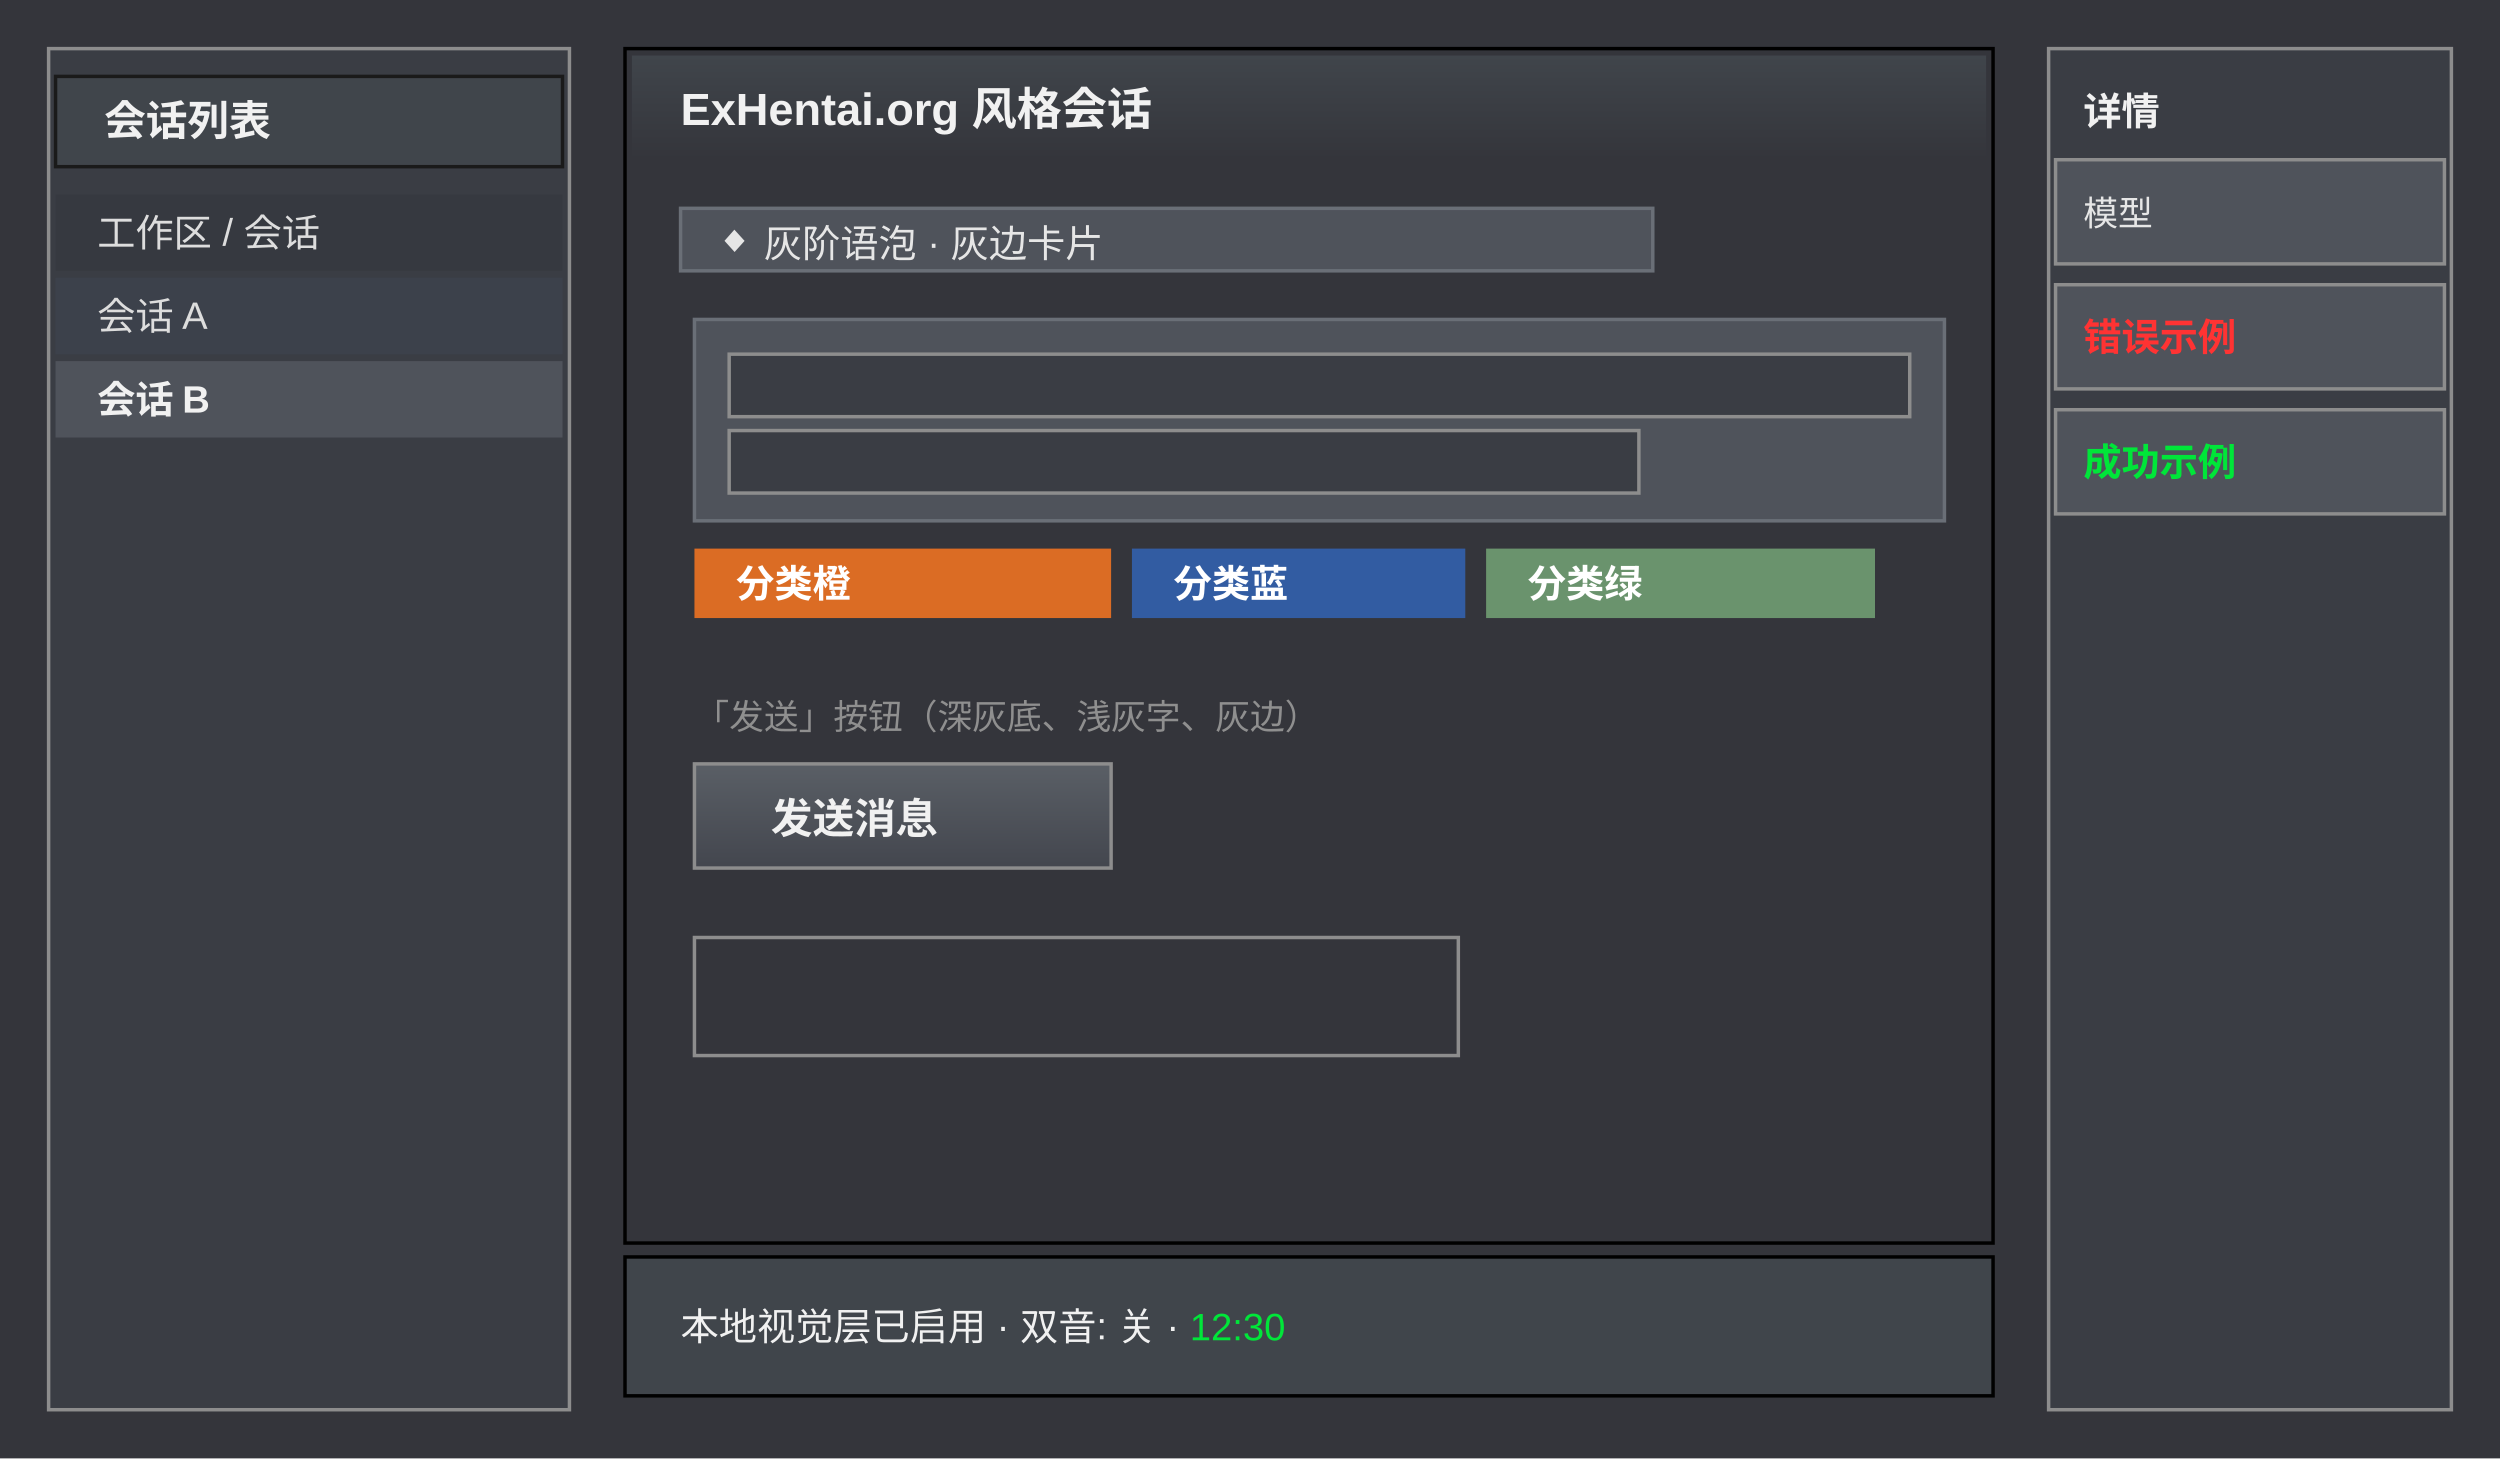
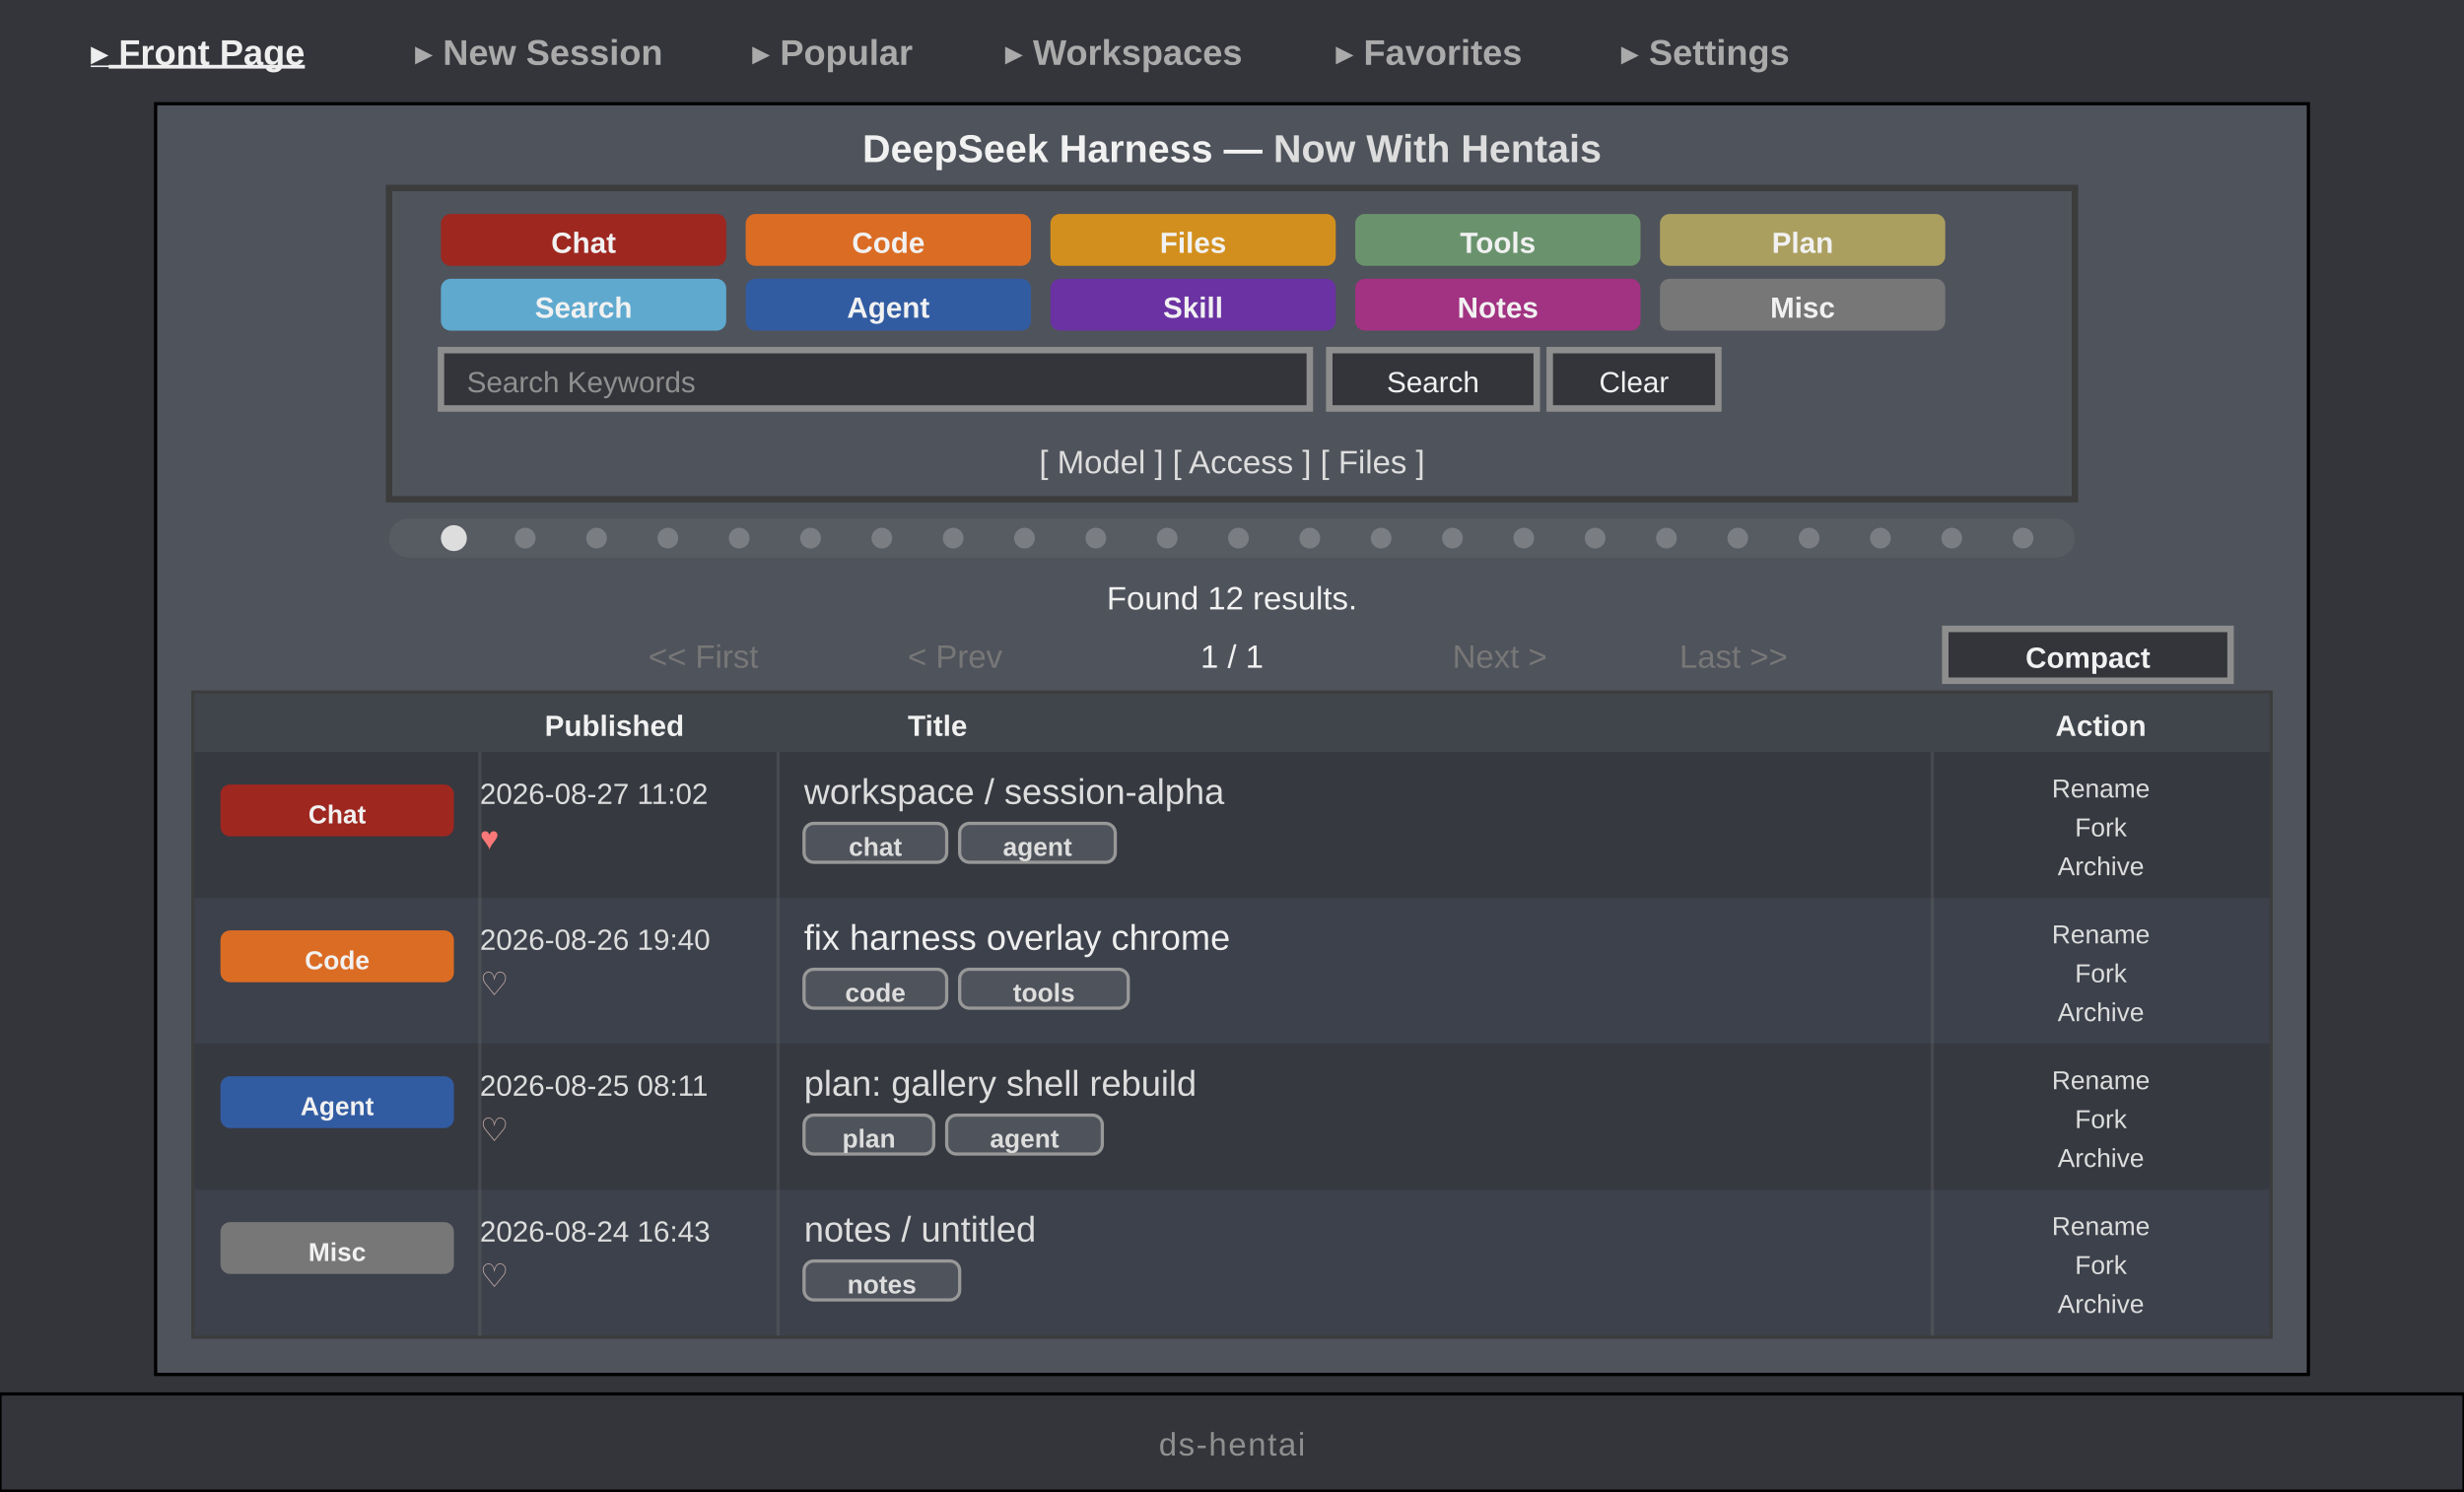
- <svg xmlns="http://www.w3.org/2000/svg" width="720" height="420" viewBox="0 0 720 420" font-family="Arial, Helvetica, sans-serif" role="img" aria-labelledby="title desc">
-   <rect width="720" height="420" fill="#34353b" />
-   <rect x="14" y="14" width="150" height="392" fill="#3a3d44" stroke="#8d8d8d" />
-   <rect x="16" y="22" width="146" height="26" fill="#40454b" stroke="#1a1a1a" />
-   <text x="30" y="39" fill="#f1f1f1" font-size="12" font-weight="700">会话列表</text>
-   <rect x="16" y="56" width="146" height="22" fill="#363940" />
-   <rect x="16" y="80" width="146" height="22" fill="#3c414b" />
-   <rect x="16" y="104" width="146" height="22" fill="#4f535b" />
-   <text x="28" y="71" fill="#ddd" font-size="11">工作区 / 会话</text>
-   <text x="28" y="95" fill="#ddd" font-size="11">会话 A</text>
-   <text x="28" y="119" fill="#f1f1f1" font-size="11" font-weight="700">会话 B</text>
-   <rect x="180" y="14" width="394" height="344" fill="#34353b" stroke="#000" />
-   <rect x="182" y="16" width="390" height="30" fill="url(#banner)" />
-   <text x="196" y="36" fill="#f1f1f1" font-size="13" font-weight="700">ExHentai.org 风格会话</text>
-   <rect x="196" y="60" width="280" height="18" fill="#4f535b" stroke="#6a6f77" />
-   <text x="206" y="73" fill="#e6e6e6" font-size="11">◆ 灰阶语泡 · 灰边卡片</text>
-   <rect x="200" y="92" width="360" height="58" fill="#4f535b" stroke="#6a6f77" />
-   <rect x="210" y="102" width="340" height="18" fill="#3a3d44" stroke="#8d8d8d" />
-   <rect x="210" y="124" width="262" height="18" fill="#3a3d44" stroke="#8d8d8d" />
-   <rect x="200" y="158" width="120" height="20" fill="#db6c24" />
-   <text x="212" y="172" fill="#fff" font-size="11" font-weight="700">分类橙</text>
-   <rect x="326" y="158" width="96" height="20" fill="#325ca2" />
-   <text x="338" y="172" fill="#fff" font-size="11" font-weight="700">分类蓝</text>
-   <rect x="428" y="158" width="112" height="20" fill="#6a936d" />
-   <text x="440" y="172" fill="#fff" font-size="11" font-weight="700">分类绿</text>
-   <text x="200" y="210" fill="#8f8f8f" font-size="10">「发送」按钮（深灰底、浅灰字、灰边）</text>
-   <rect x="200" y="220" width="120" height="30" fill="url(#btn)" stroke="#8d8d8d" />
-   <text x="222" y="240" fill="#f1f1f1" font-size="12" font-weight="700">发送消息</text>
-   <rect x="200" y="270" width="220" height="34" fill="#34353b" stroke="#8d8d8d" />
-   <rect x="180" y="362" width="394" height="40" fill="#40454b" stroke="#000" />
-   <text x="196" y="386" fill="#f1f1f1" font-size="11">本地视觉层已启用 · 双音: 关 · <tspan fill="#00e639">12:30</tspan>
+ <svg xmlns="http://www.w3.org/2000/svg" width="760" height="460" viewBox="0 0 760 460" font-family="Arial, Helvetica, sans-serif" role="img" aria-labelledby="title desc">
+   <rect width="760" height="460" fill="#34353b" />
+   <text x="28" y="20" fill="#eee" font-size="11" font-weight="700" text-decoration="underline">▸ Front Page</text>
+   <text x="128" y="20" fill="#aaa" font-size="11" font-weight="700">▸ New Session</text>
+   <text x="232" y="20" fill="#aaa" font-size="11" font-weight="700">▸ Popular</text>
+   <text x="310" y="20" fill="#aaa" font-size="11" font-weight="700">▸ Workspaces</text>
+   <text x="412" y="20" fill="#aaa" font-size="11" font-weight="700">▸ Favorites</text>
+   <text x="500" y="20" fill="#aaa" font-size="11" font-weight="700">▸ Settings</text>
+   <rect x="48" y="32" width="664" height="392" fill="#4f535b" stroke="#000" />
+   <text x="380" y="50" fill="#f1f1f1" font-size="12" font-weight="700" text-anchor="middle">DeepSeek Harness — <tspan fill="#ddd">Now With Hentais</tspan>
  </text>
-   <rect x="590" y="14" width="116" height="392" fill="#3a3d44" stroke="#8d8d8d" />
-   <text x="600" y="36" fill="#f1f1f1" font-size="11" font-weight="700">详情</text>
-   <rect x="592" y="46" width="112" height="30" fill="#4f535b" stroke="#8d8d8d" />
-   <text x="600" y="65" fill="#e6e6e6" font-size="10">模型</text>
-   <rect x="592" y="82" width="112" height="30" fill="#4f535b" stroke="#8d8d8d" />
-   <text x="600" y="101" fill="#ff3333" font-size="11" font-weight="700">错误示例</text>
-   <rect x="592" y="118" width="112" height="30" fill="#4f535b" stroke="#8d8d8d" />
-   <text x="600" y="137" fill="#00e639" font-size="11" font-weight="700">成功示例</text>
-   <defs>
-     <linearGradient id="banner" x1="0" y1="0" x2="0" y2="1">
-       <stop offset="0" stop-color="#40454b" />
-       <stop offset="1" stop-color="#34353b" />
-     </linearGradient>
-     <linearGradient id="btn" x1="0" y1="0" x2="0" y2="1">
-       <stop offset="0" stop-color="#5a5f66" />
-       <stop offset="1" stop-color="#43464e" />
-     </linearGradient>
-   </defs>
+   <rect x="120" y="58" width="520" height="96" fill="#4f535b" stroke="#3c3c3c" stroke-width="2" />
+   <rect x="136" y="66" width="88" height="16" fill="#9e2720" rx="3" />
+   <text x="180" y="78" fill="#f1f1f1" font-size="9" font-weight="700" text-anchor="middle">Chat</text>
+   <rect x="230" y="66" width="88" height="16" fill="#db6c24" rx="3" />
+   <text x="274" y="78" fill="#f1f1f1" font-size="9" font-weight="700" text-anchor="middle">Code</text>
+   <rect x="324" y="66" width="88" height="16" fill="#d38f1d" rx="3" />
+   <text x="368" y="78" fill="#f1f1f1" font-size="9" font-weight="700" text-anchor="middle">Files</text>
+   <rect x="418" y="66" width="88" height="16" fill="#6a936d" rx="3" />
+   <text x="462" y="78" fill="#f1f1f1" font-size="9" font-weight="700" text-anchor="middle">Tools</text>
+   <rect x="512" y="66" width="88" height="16" fill="#ab9f60" rx="3" />
+   <text x="556" y="78" fill="#f1f1f1" font-size="9" font-weight="700" text-anchor="middle">Plan</text>
+   <rect x="136" y="86" width="88" height="16" fill="#5fa9cf" rx="3" />
+   <text x="180" y="98" fill="#f1f1f1" font-size="9" font-weight="700" text-anchor="middle">Search</text>
+   <rect x="230" y="86" width="88" height="16" fill="#325ca2" rx="3" />
+   <text x="274" y="98" fill="#f1f1f1" font-size="9" font-weight="700" text-anchor="middle">Agent</text>
+   <rect x="324" y="86" width="88" height="16" fill="#6a32a2" rx="3" />
+   <text x="368" y="98" fill="#f1f1f1" font-size="9" font-weight="700" text-anchor="middle">Skill</text>
+   <rect x="418" y="86" width="88" height="16" fill="#a23282" rx="3" />
+   <text x="462" y="98" fill="#f1f1f1" font-size="9" font-weight="700" text-anchor="middle">Notes</text>
+   <rect x="512" y="86" width="88" height="16" fill="#777777" rx="3" />
+   <text x="556" y="98" fill="#f1f1f1" font-size="9" font-weight="700" text-anchor="middle">Misc</text>
+   <rect x="136" y="108" width="268" height="18" fill="#34353b" stroke="#8d8d8d" stroke-width="2" />
+   <text x="144" y="121" fill="#8f8f8f" font-size="9">Search Keywords</text>
+   <rect x="410" y="108" width="64" height="18" fill="#34353b" stroke="#8d8d8d" stroke-width="2" />
+   <text x="442" y="121" fill="#f1f1f1" font-size="9" text-anchor="middle">Search</text>
+   <rect x="478" y="108" width="52" height="18" fill="#34353b" stroke="#8d8d8d" stroke-width="2" />
+   <text x="504" y="121" fill="#f1f1f1" font-size="9" text-anchor="middle">Clear</text>
+   <text x="380" y="146" fill="#dddddd" font-size="10" text-anchor="middle">[ Model ]  [ Access ]  [ Files ]</text>
+   <rect x="120" y="160" width="520" height="12" fill="#575b62" rx="6" />
+   <circle cx="140" cy="166" r="4" fill="#dddddd" />
+   <circle cx="162" cy="166" r="3.2" fill="rgba(221,221,221,0.27)" />
+   <circle cx="184" cy="166" r="3.2" fill="rgba(221,221,221,0.27)" />
+   <circle cx="206" cy="166" r="3.2" fill="rgba(221,221,221,0.27)" />
+   <circle cx="228" cy="166" r="3.2" fill="rgba(221,221,221,0.27)" />
+   <circle cx="250" cy="166" r="3.2" fill="rgba(221,221,221,0.27)" />
+   <circle cx="272" cy="166" r="3.2" fill="rgba(221,221,221,0.27)" />
+   <circle cx="294" cy="166" r="3.2" fill="rgba(221,221,221,0.27)" />
+   <circle cx="316" cy="166" r="3.2" fill="rgba(221,221,221,0.27)" />
+   <circle cx="338" cy="166" r="3.2" fill="rgba(221,221,221,0.27)" />
+   <circle cx="360" cy="166" r="3.2" fill="rgba(221,221,221,0.27)" />
+   <circle cx="382" cy="166" r="3.2" fill="rgba(221,221,221,0.27)" />
+   <circle cx="404" cy="166" r="3.2" fill="rgba(221,221,221,0.27)" />
+   <circle cx="426" cy="166" r="3.2" fill="rgba(221,221,221,0.27)" />
+   <circle cx="448" cy="166" r="3.2" fill="rgba(221,221,221,0.27)" />
+   <circle cx="470" cy="166" r="3.2" fill="rgba(221,221,221,0.27)" />
+   <circle cx="492" cy="166" r="3.2" fill="rgba(221,221,221,0.27)" />
+   <circle cx="514" cy="166" r="3.2" fill="rgba(221,221,221,0.27)" />
+   <circle cx="536" cy="166" r="3.2" fill="rgba(221,221,221,0.27)" />
+   <circle cx="558" cy="166" r="3.2" fill="rgba(221,221,221,0.27)" />
+   <circle cx="580" cy="166" r="3.2" fill="rgba(221,221,221,0.27)" />
+   <circle cx="602" cy="166" r="3.2" fill="rgba(221,221,221,0.27)" />
+   <circle cx="624" cy="166" r="3.2" fill="rgba(221,221,221,0.27)" />
+   <text x="380" y="188" fill="#f1f1f1" font-size="10" text-anchor="middle">Found 12 results.</text>
+   <text x="200" y="206" fill="#777777" font-size="10">&lt;&lt; First</text>
+   <text x="280" y="206" fill="#777777" font-size="10">&lt; Prev</text>
+   <text x="380" y="206" fill="#f1f1f1" font-size="10" text-anchor="middle">1 / 1</text>
+   <text x="448" y="206" fill="#777777" font-size="10">Next &gt;</text>
+   <text x="518" y="206" fill="#777777" font-size="10">Last &gt;&gt;</text>
+   <rect x="600" y="194" width="88" height="16" fill="#34353b" stroke="#8d8d8d" stroke-width="2" />
+   <text x="644" y="206" fill="#f1f1f1" font-size="9" font-weight="700" text-anchor="middle">Compact</text>
+   <rect x="60" y="214" width="640" height="198" fill="#363940" stroke="#3c3c3c" stroke-width="2" />
+   <rect x="60" y="214" width="640" height="18" fill="#40454b" />
+   <text x="168" y="227" fill="#f1f1f1" font-size="9" font-weight="700">Published</text>
+   <text x="280" y="227" fill="#f1f1f1" font-size="9" font-weight="700">Title</text>
+   <text x="648" y="227" fill="#f1f1f1" font-size="9" font-weight="700" text-anchor="middle">Action</text>
+   <rect x="60" y="232" width="640" height="45" fill="#363940" />
+   <rect x="68" y="242" width="72" height="16" fill="#9e2720" rx="3" />
+   <text x="104" y="254" fill="#f1f1f1" font-size="8" font-weight="700" text-anchor="middle">Chat</text>
+   <text x="148" y="248" fill="#dddddd" font-size="9">2026-08-27 11:02</text>
+   <text x="148" y="262" fill="#fb7878" font-size="10">♥</text>
+   <text x="248" y="248" fill="#dddddd" font-size="11">workspace / session-alpha</text>
+   <rect x="248" y="254" width="44" height="12" fill="#4f535b" stroke="#989898" rx="3" />
+   <text x="270" y="264" fill="#dddddd" font-size="8" font-weight="700" text-anchor="middle">chat</text>
+   <rect x="296" y="254" width="48" height="12" fill="#4f535b" stroke="#989898" rx="3" />
+   <text x="320" y="264" fill="#dddddd" font-size="8" font-weight="700" text-anchor="middle">agent</text>
+   <text x="648" y="246" fill="#dddddd" font-size="8" text-anchor="middle">Rename</text>
+   <text x="648" y="258" fill="#dddddd" font-size="8" text-anchor="middle">Fork</text>
+   <text x="648" y="270" fill="#dddddd" font-size="8" text-anchor="middle">Archive</text>
+   <line x1="148" y1="232" x2="148" y2="277" stroke="rgba(111,111,111,0.3)" />
+   <line x1="240" y1="232" x2="240" y2="277" stroke="rgba(111,111,111,0.3)" />
+   <line x1="596" y1="232" x2="596" y2="277" stroke="rgba(111,111,111,0.3)" />
+   <rect x="60" y="277" width="640" height="45" fill="#3c414b" />
+   <rect x="68" y="287" width="72" height="16" fill="#db6c24" rx="3" />
+   <text x="104" y="299" fill="#f1f1f1" font-size="8" font-weight="700" text-anchor="middle">Code</text>
+   <text x="148" y="293" fill="#dddddd" font-size="9">2026-08-26 19:40</text>
+   <text x="148" y="307" fill="#c2a8a4" font-size="10">♡</text>
+   <text x="248" y="293" fill="#eeeeee" font-size="11">fix harness overlay chrome</text>
+   <rect x="248" y="299" width="44" height="12" fill="#4f535b" stroke="#989898" rx="3" />
+   <text x="270" y="309" fill="#dddddd" font-size="8" font-weight="700" text-anchor="middle">code</text>
+   <rect x="296" y="299" width="52" height="12" fill="#4f535b" stroke="#989898" rx="3" />
+   <text x="322" y="309" fill="#dddddd" font-size="8" font-weight="700" text-anchor="middle">tools</text>
+   <text x="648" y="291" fill="#dddddd" font-size="8" text-anchor="middle">Rename</text>
+   <text x="648" y="303" fill="#dddddd" font-size="8" text-anchor="middle">Fork</text>
+   <text x="648" y="315" fill="#dddddd" font-size="8" text-anchor="middle">Archive</text>
+   <line x1="148" y1="277" x2="148" y2="322" stroke="rgba(111,111,111,0.3)" />
+   <line x1="240" y1="277" x2="240" y2="322" stroke="rgba(111,111,111,0.3)" />
+   <line x1="596" y1="277" x2="596" y2="322" stroke="rgba(111,111,111,0.3)" />
+   <rect x="60" y="322" width="640" height="45" fill="#363940" />
+   <rect x="68" y="332" width="72" height="16" fill="#325ca2" rx="3" />
+   <text x="104" y="344" fill="#f1f1f1" font-size="8" font-weight="700" text-anchor="middle">Agent</text>
+   <text x="148" y="338" fill="#dddddd" font-size="9">2026-08-25 08:11</text>
+   <text x="148" y="352" fill="#c2a8a4" font-size="10">♡</text>
+   <text x="248" y="338" fill="#dddddd" font-size="11">plan: gallery shell rebuild</text>
+   <rect x="248" y="344" width="40" height="12" fill="#4f535b" stroke="#989898" rx="3" />
+   <text x="268" y="354" fill="#dddddd" font-size="8" font-weight="700" text-anchor="middle">plan</text>
+   <rect x="292" y="344" width="48" height="12" fill="#4f535b" stroke="#989898" rx="3" />
+   <text x="316" y="354" fill="#dddddd" font-size="8" font-weight="700" text-anchor="middle">agent</text>
+   <text x="648" y="336" fill="#dddddd" font-size="8" text-anchor="middle">Rename</text>
+   <text x="648" y="348" fill="#dddddd" font-size="8" text-anchor="middle">Fork</text>
+   <text x="648" y="360" fill="#dddddd" font-size="8" text-anchor="middle">Archive</text>
+   <line x1="148" y1="322" x2="148" y2="367" stroke="rgba(111,111,111,0.3)" />
+   <line x1="240" y1="322" x2="240" y2="367" stroke="rgba(111,111,111,0.3)" />
+   <line x1="596" y1="322" x2="596" y2="367" stroke="rgba(111,111,111,0.3)" />
+   <rect x="60" y="367" width="640" height="45" fill="#3c414b" />
+   <rect x="68" y="377" width="72" height="16" fill="#777777" rx="3" />
+   <text x="104" y="389" fill="#f1f1f1" font-size="8" font-weight="700" text-anchor="middle">Misc</text>
+   <text x="148" y="383" fill="#dddddd" font-size="9">2026-08-24 16:43</text>
+   <text x="148" y="397" fill="#c2a8a4" font-size="10">♡</text>
+   <text x="248" y="383" fill="#dddddd" font-size="11">notes / untitled</text>
+   <rect x="248" y="389" width="48" height="12" fill="#4f535b" stroke="#989898" rx="3" />
+   <text x="272" y="399" fill="#dddddd" font-size="8" font-weight="700" text-anchor="middle">notes</text>
+   <text x="648" y="381" fill="#dddddd" font-size="8" text-anchor="middle">Rename</text>
+   <text x="648" y="393" fill="#dddddd" font-size="8" text-anchor="middle">Fork</text>
+   <text x="648" y="405" fill="#dddddd" font-size="8" text-anchor="middle">Archive</text>
+   <line x1="148" y1="367" x2="148" y2="412" stroke="rgba(111,111,111,0.3)" />
+   <line x1="240" y1="367" x2="240" y2="412" stroke="rgba(111,111,111,0.3)" />
+   <line x1="596" y1="367" x2="596" y2="412" stroke="rgba(111,111,111,0.3)" />
+   <rect x="0" y="430" width="760" height="30" fill="#34353b" stroke="#000" />
+   <text x="380" y="449" fill="#8f8f8f" font-size="10" letter-spacing="0.5" text-anchor="middle">ds-hentai</text>
</svg>
